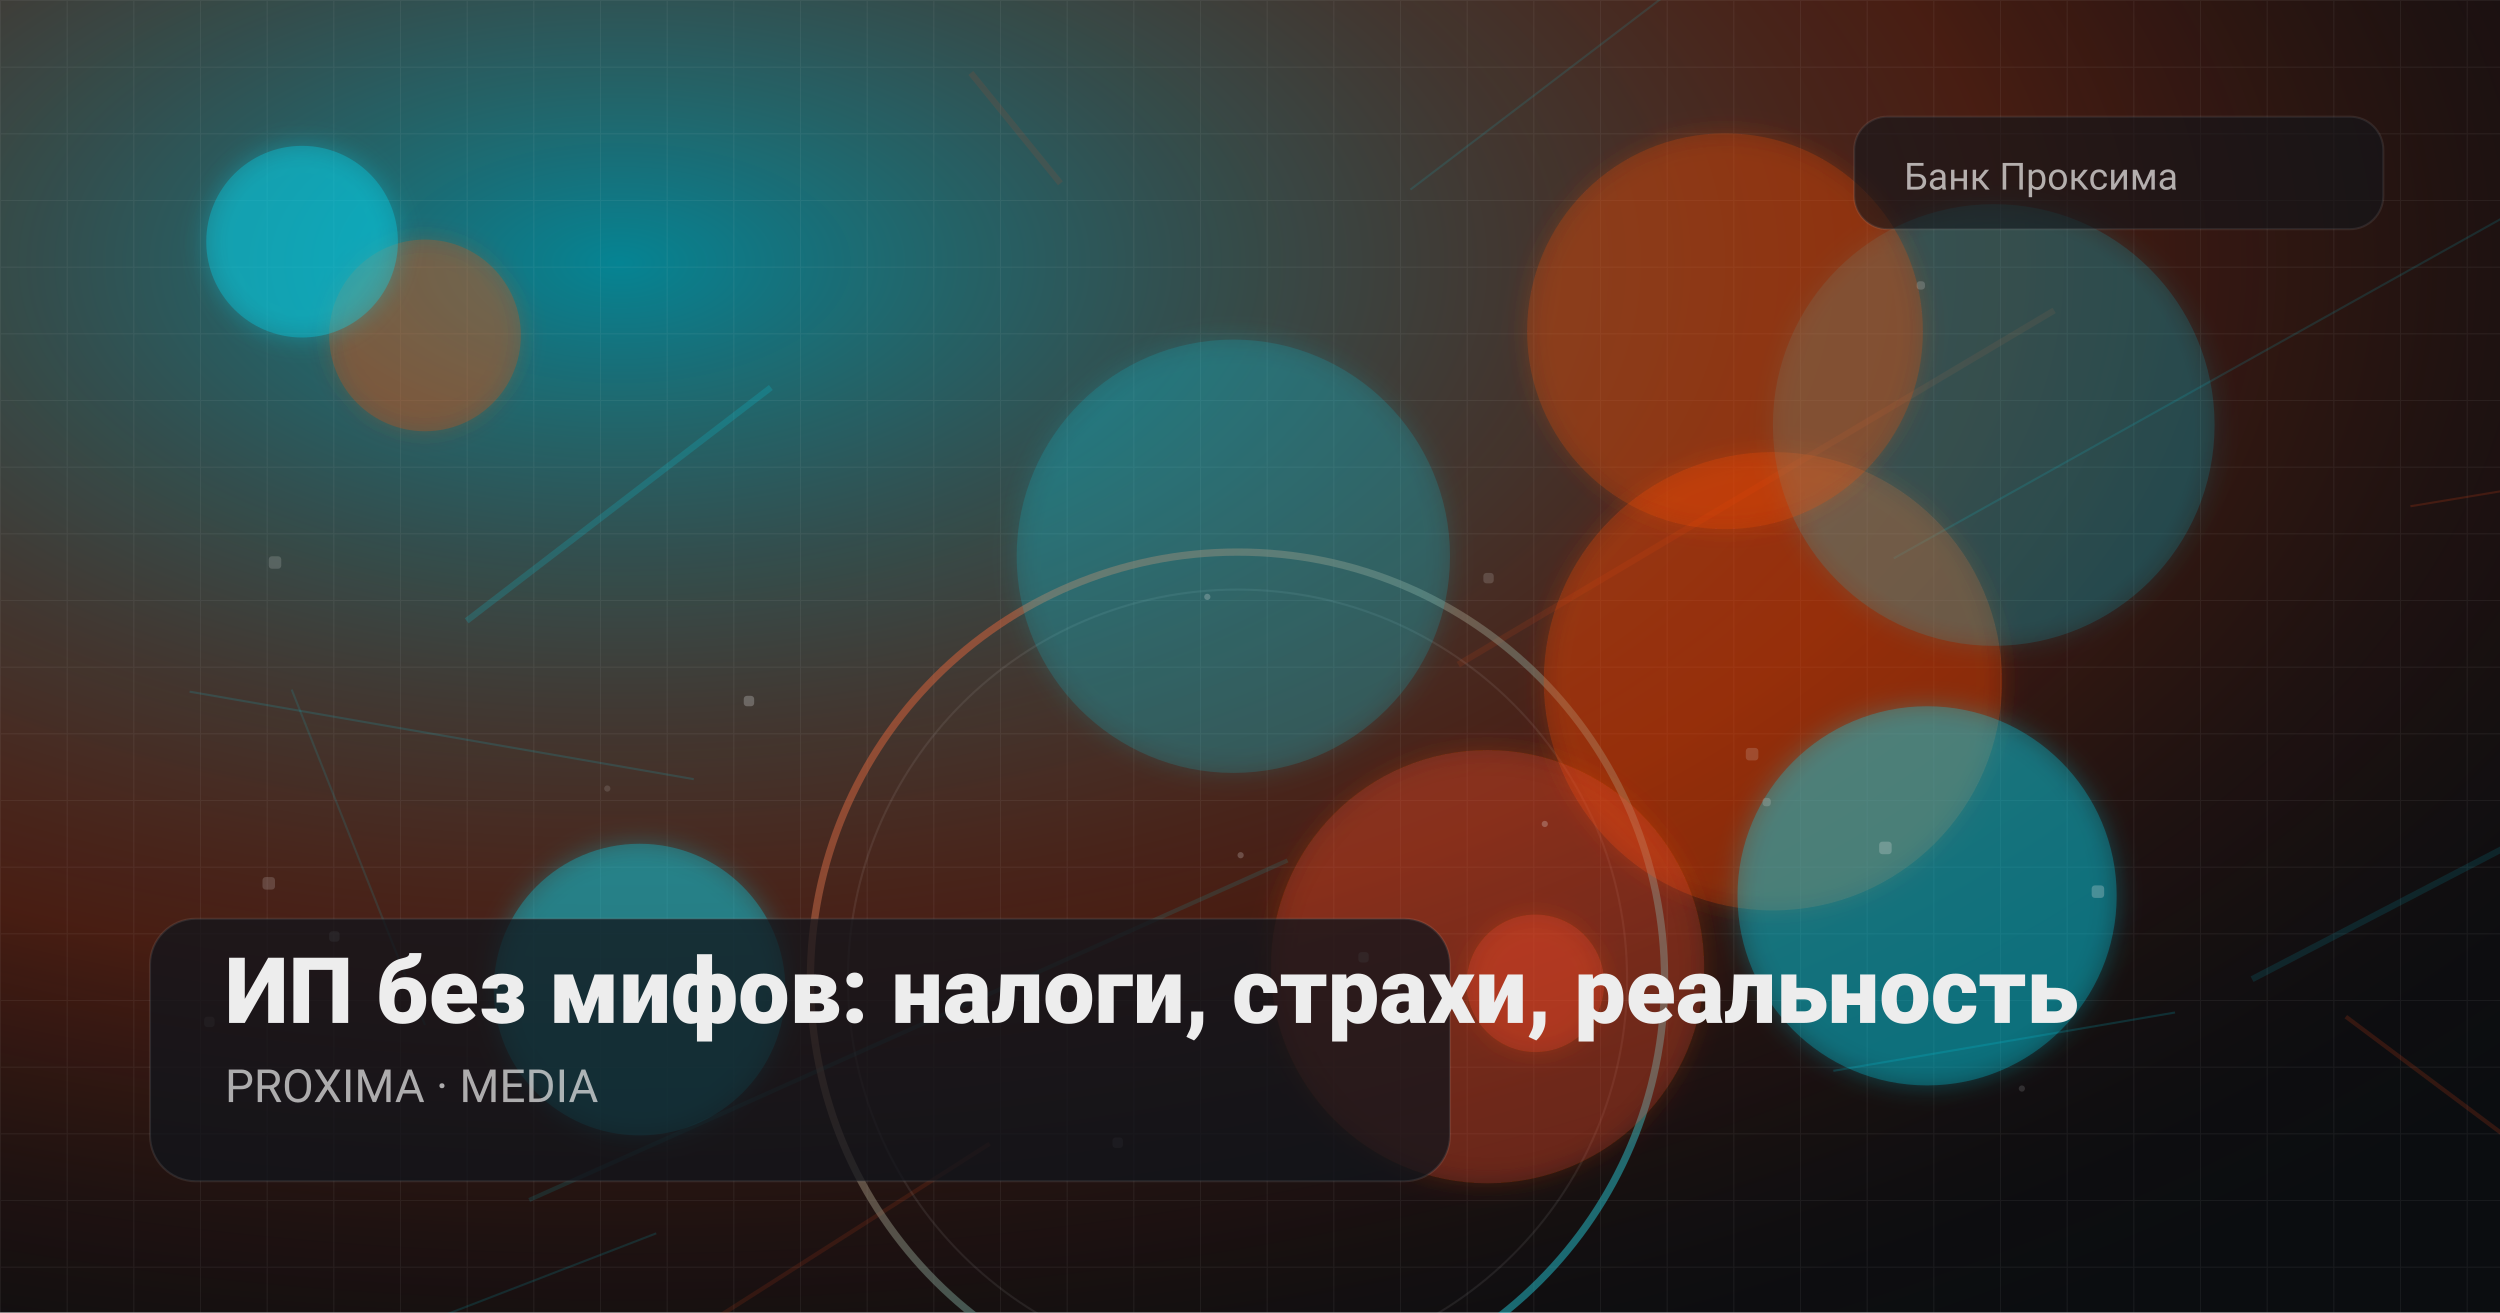
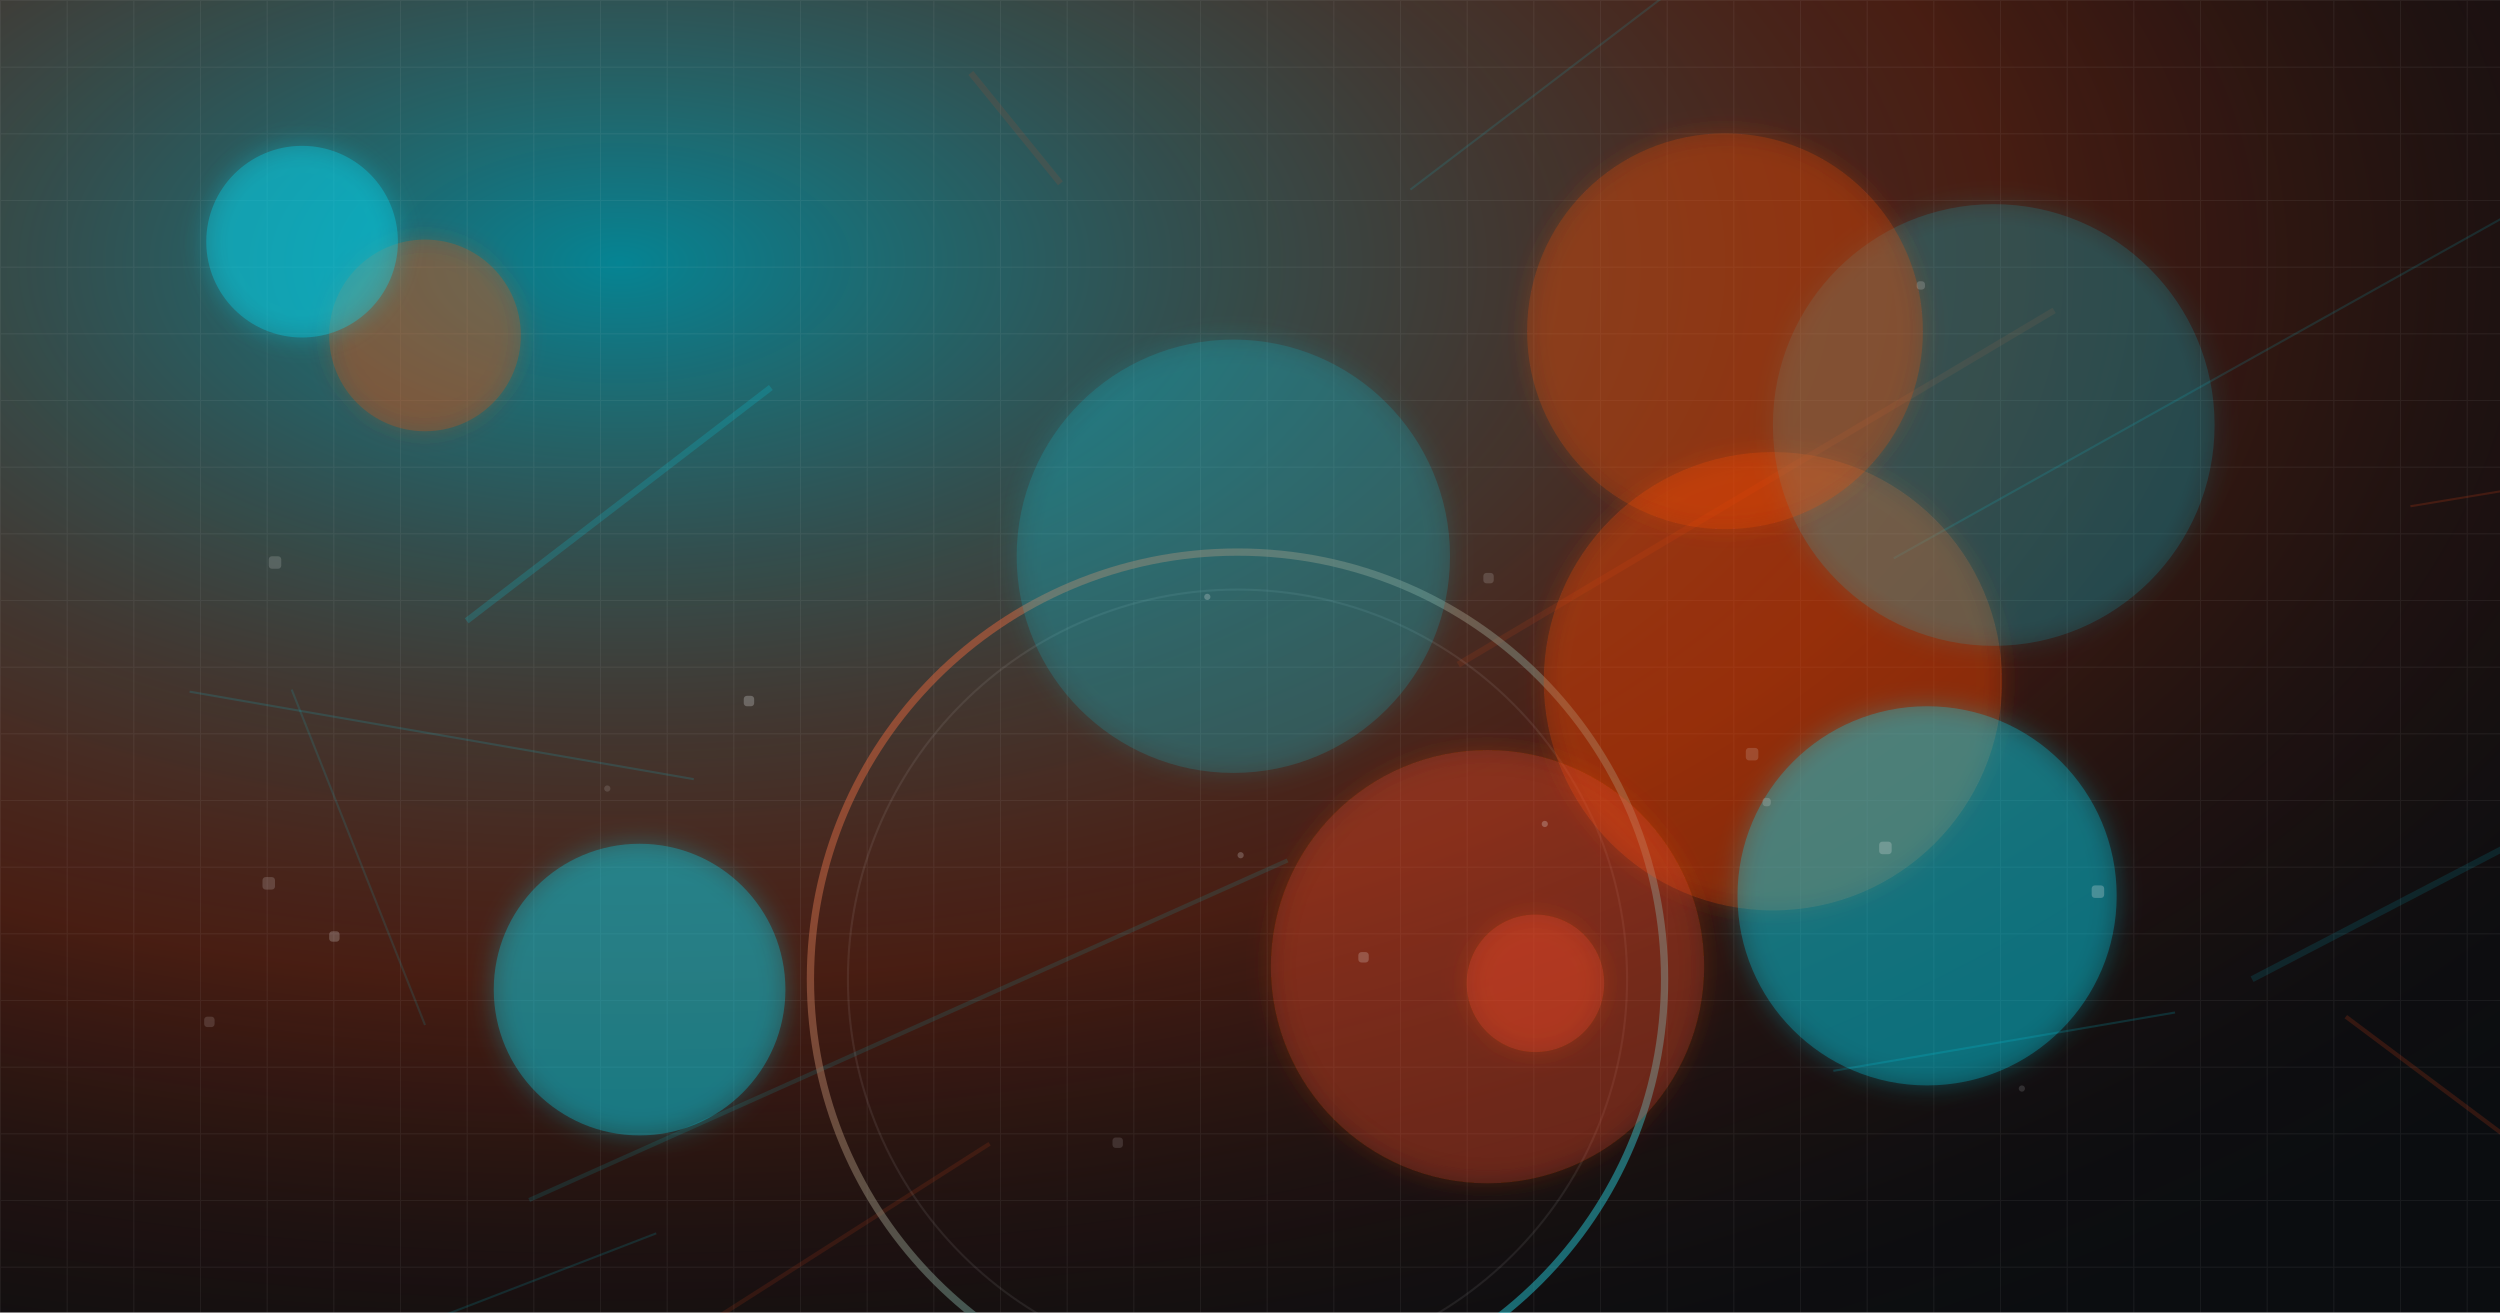
<svg xmlns="http://www.w3.org/2000/svg" width="1200" height="630" viewBox="0 0 1200 630" fill="none">
  <defs>
    <linearGradient id="g1" x1="0" y1="0" x2="1" y2="1">
      <stop offset="0" stop-color="#FF4D1A" stop-opacity="0.95" />
      <stop offset="1" stop-color="#00E5FF" stop-opacity="0.85" />
    </linearGradient>
    <radialGradient id="g2" cx="0.25" cy="0.2" r="1">
      <stop offset="0" stop-color="#00E5FF" stop-opacity="0.55" />
      <stop offset="0.55" stop-color="#FF4D1A" stop-opacity="0.25" />
      <stop offset="1" stop-color="#0B0D10" stop-opacity="0" />
    </radialGradient>
    <pattern id="grid" width="32" height="32" patternUnits="userSpaceOnUse">
      <path d="M 32 0 L 0 0 0 32" stroke="#EDEDED" stroke-opacity="0.06" stroke-width="1" />
    </pattern>
    <filter id="glow" x="-50%" y="-50%" width="200%" height="200%">
      <feGaussianBlur stdDeviation="6" result="b" />
      <feMerge>
        <feMergeNode in="b" />
        <feMergeNode in="SourceGraphic" />
      </feMerge>
    </filter>
  </defs>
  <rect width="1200" height="630" fill="#0B0D10" />
  <rect width="1200" height="630" fill="url(#g2)" />
  <rect width="1200" height="630" fill="url(#grid)" />
  <path d="M509 88 L466 35" stroke="#FF4D1A" stroke-opacity="0.102" stroke-width="3" />
  <path d="M1044 486 L880 514" stroke="#00E5FF" stroke-opacity="0.156" stroke-width="1" />
  <path d="M1081 470 L1202 407" stroke="#00E5FF" stroke-opacity="0.11" stroke-width="3" />
  <path d="M986 149 L700 319" stroke="#FF4D1A" stroke-opacity="0.105" stroke-width="3" />
  <path d="M204 492 L140 331" stroke="#00E5FF" stroke-opacity="0.111" stroke-width="1" />
  <path d="M254 576 L618 413" stroke="#00E5FF" stroke-opacity="0.109" stroke-width="2" />
  <path d="M1126 488 L1317 631" stroke="#FF4D1A" stroke-opacity="0.162" stroke-width="2" />
  <path d="M909 268 L1256 74" stroke="#00E5FF" stroke-opacity="0.124" stroke-width="1" />
  <path d="M91 332 L333 374" stroke="#00E5FF" stroke-opacity="0.134" stroke-width="1" />
  <path d="M1157 243 L1374 207" stroke="#FF4D1A" stroke-opacity="0.173" stroke-width="1" />
  <path d="M315 592 L-19 721" stroke="#00E5FF" stroke-opacity="0.128" stroke-width="1" />
  <path d="M677 91 L824 -21" stroke="#00E5FF" stroke-opacity="0.113" stroke-width="1" />
  <path d="M475 549 L152 755" stroke="#FF4D1A" stroke-opacity="0.12" stroke-width="2" />
  <path d="M370 186 L224 298" stroke="#00E5FF" stroke-opacity="0.162" stroke-width="3" />
  <circle cx="594" cy="470" r="205" stroke="url(#g1)" stroke-width="3.5" stroke-opacity="0.55" />
  <circle cx="594" cy="470" r="187" stroke="#EDEDED" stroke-width="1" stroke-opacity="0.08" />
  <circle cx="851" cy="327" r="110" fill="#FF4D1A" fill-opacity="0.245" filter="url(#glow)" />
  <circle cx="957" cy="204" r="106" fill="#00E5FF" fill-opacity="0.134" filter="url(#glow)" />
  <circle cx="737" cy="472" r="33" fill="#FF4D1A" fill-opacity="0.238" filter="url(#glow)" />
  <circle cx="592" cy="267" r="104" fill="#00E5FF" fill-opacity="0.141" filter="url(#glow)" />
  <circle cx="204" cy="161" r="46" fill="#FF4D1A" fill-opacity="0.225" filter="url(#glow)" />
  <circle cx="145" cy="116" r="46" fill="#00E5FF" fill-opacity="0.293" filter="url(#glow)" />
  <circle cx="828" cy="159" r="95" fill="#FF4D1A" fill-opacity="0.214" filter="url(#glow)" />
  <circle cx="307" cy="475" r="70" fill="#00E5FF" fill-opacity="0.275" filter="url(#glow)" />
  <circle cx="714" cy="464" r="104" fill="#FF4D1A" fill-opacity="0.195" filter="url(#glow)" />
  <circle cx="925" cy="430" r="91" fill="#00E5FF" fill-opacity="0.259" filter="url(#glow)" />
  <rect x="126" y="421" width="6" height="6" rx="1.5" fill="#EDEDED" fill-opacity="0.175" />
  <rect x="740" y="394" width="3" height="3" rx="1.5" fill="#EDEDED" fill-opacity="0.255" />
  <rect x="846" y="383" width="4" height="4" rx="1.5" fill="#EDEDED" fill-opacity="0.186" />
  <rect x="652" y="457" width="5" height="5" rx="1.5" fill="#EDEDED" fill-opacity="0.216" />
  <rect x="712" y="275" width="5" height="5" rx="1.5" fill="#EDEDED" fill-opacity="0.163" />
  <rect x="129" y="267" width="6" height="6" rx="1.5" fill="#EDEDED" fill-opacity="0.173" />
  <rect x="920" y="135" width="4" height="4" rx="1.5" fill="#EDEDED" fill-opacity="0.193" />
  <rect x="969" y="521" width="3" height="3" rx="1.5" fill="#EDEDED" fill-opacity="0.139" />
  <rect x="98" y="488" width="5" height="5" rx="1.5" fill="#EDEDED" fill-opacity="0.144" />
  <rect x="1004" y="425" width="6" height="6" rx="1.5" fill="#EDEDED" fill-opacity="0.258" />
  <rect x="594" y="409" width="3" height="3" rx="1.5" fill="#EDEDED" fill-opacity="0.224" />
  <rect x="290" y="377" width="3" height="3" rx="1.5" fill="#EDEDED" fill-opacity="0.142" />
  <rect x="357" y="334" width="5" height="5" rx="1.5" fill="#EDEDED" fill-opacity="0.258" />
  <rect x="158" y="447" width="5" height="5" rx="1.5" fill="#EDEDED" fill-opacity="0.231" />
  <rect x="578" y="285" width="3" height="3" rx="1.5" fill="#EDEDED" fill-opacity="0.247" />
  <rect x="838" y="359" width="6" height="6" rx="1.5" fill="#EDEDED" fill-opacity="0.168" />
  <rect x="902" y="404" width="6" height="6" rx="1.5" fill="#EDEDED" fill-opacity="0.236" />
  <rect x="534" y="546" width="5" height="5" rx="1.5" fill="#EDEDED" fill-opacity="0.137" />
-   <g opacity="0.9">
-     <rect x="890" y="56" width="254" height="54" rx="16" fill="#11151B" fill-opacity="0.65" stroke="#EDEDED" stroke-opacity="0.10" />
-     <text x="914" y="91" fill="#EDEDED" fill-opacity="0.78" font-size="18" font-family="ui-sans-serif, system-ui, -apple-system, Segoe UI, Roboto, Arial">Банк Проксима</text>
-   </g>
-   <g>
-     <rect x="72" y="441" width="624" height="126" rx="22" fill="#11151B" fill-opacity="0.75" stroke="#EDEDED" stroke-opacity="0.10" />
-     <text x="108" y="491" fill="#EDEDED" font-size="44" font-family="ui-sans-serif, system-ui, -apple-system, Segoe UI, Roboto, Arial" font-weight="800">ИП без мифов: налоги, страхи, реальность</text>
-     <text x="108" y="529" fill="#EDEDED" fill-opacity="0.70" font-size="22" font-family="ui-sans-serif, system-ui, -apple-system, Segoe UI, Roboto, Arial">PROXIMA · MEDIA</text>
-   </g>
</svg>
